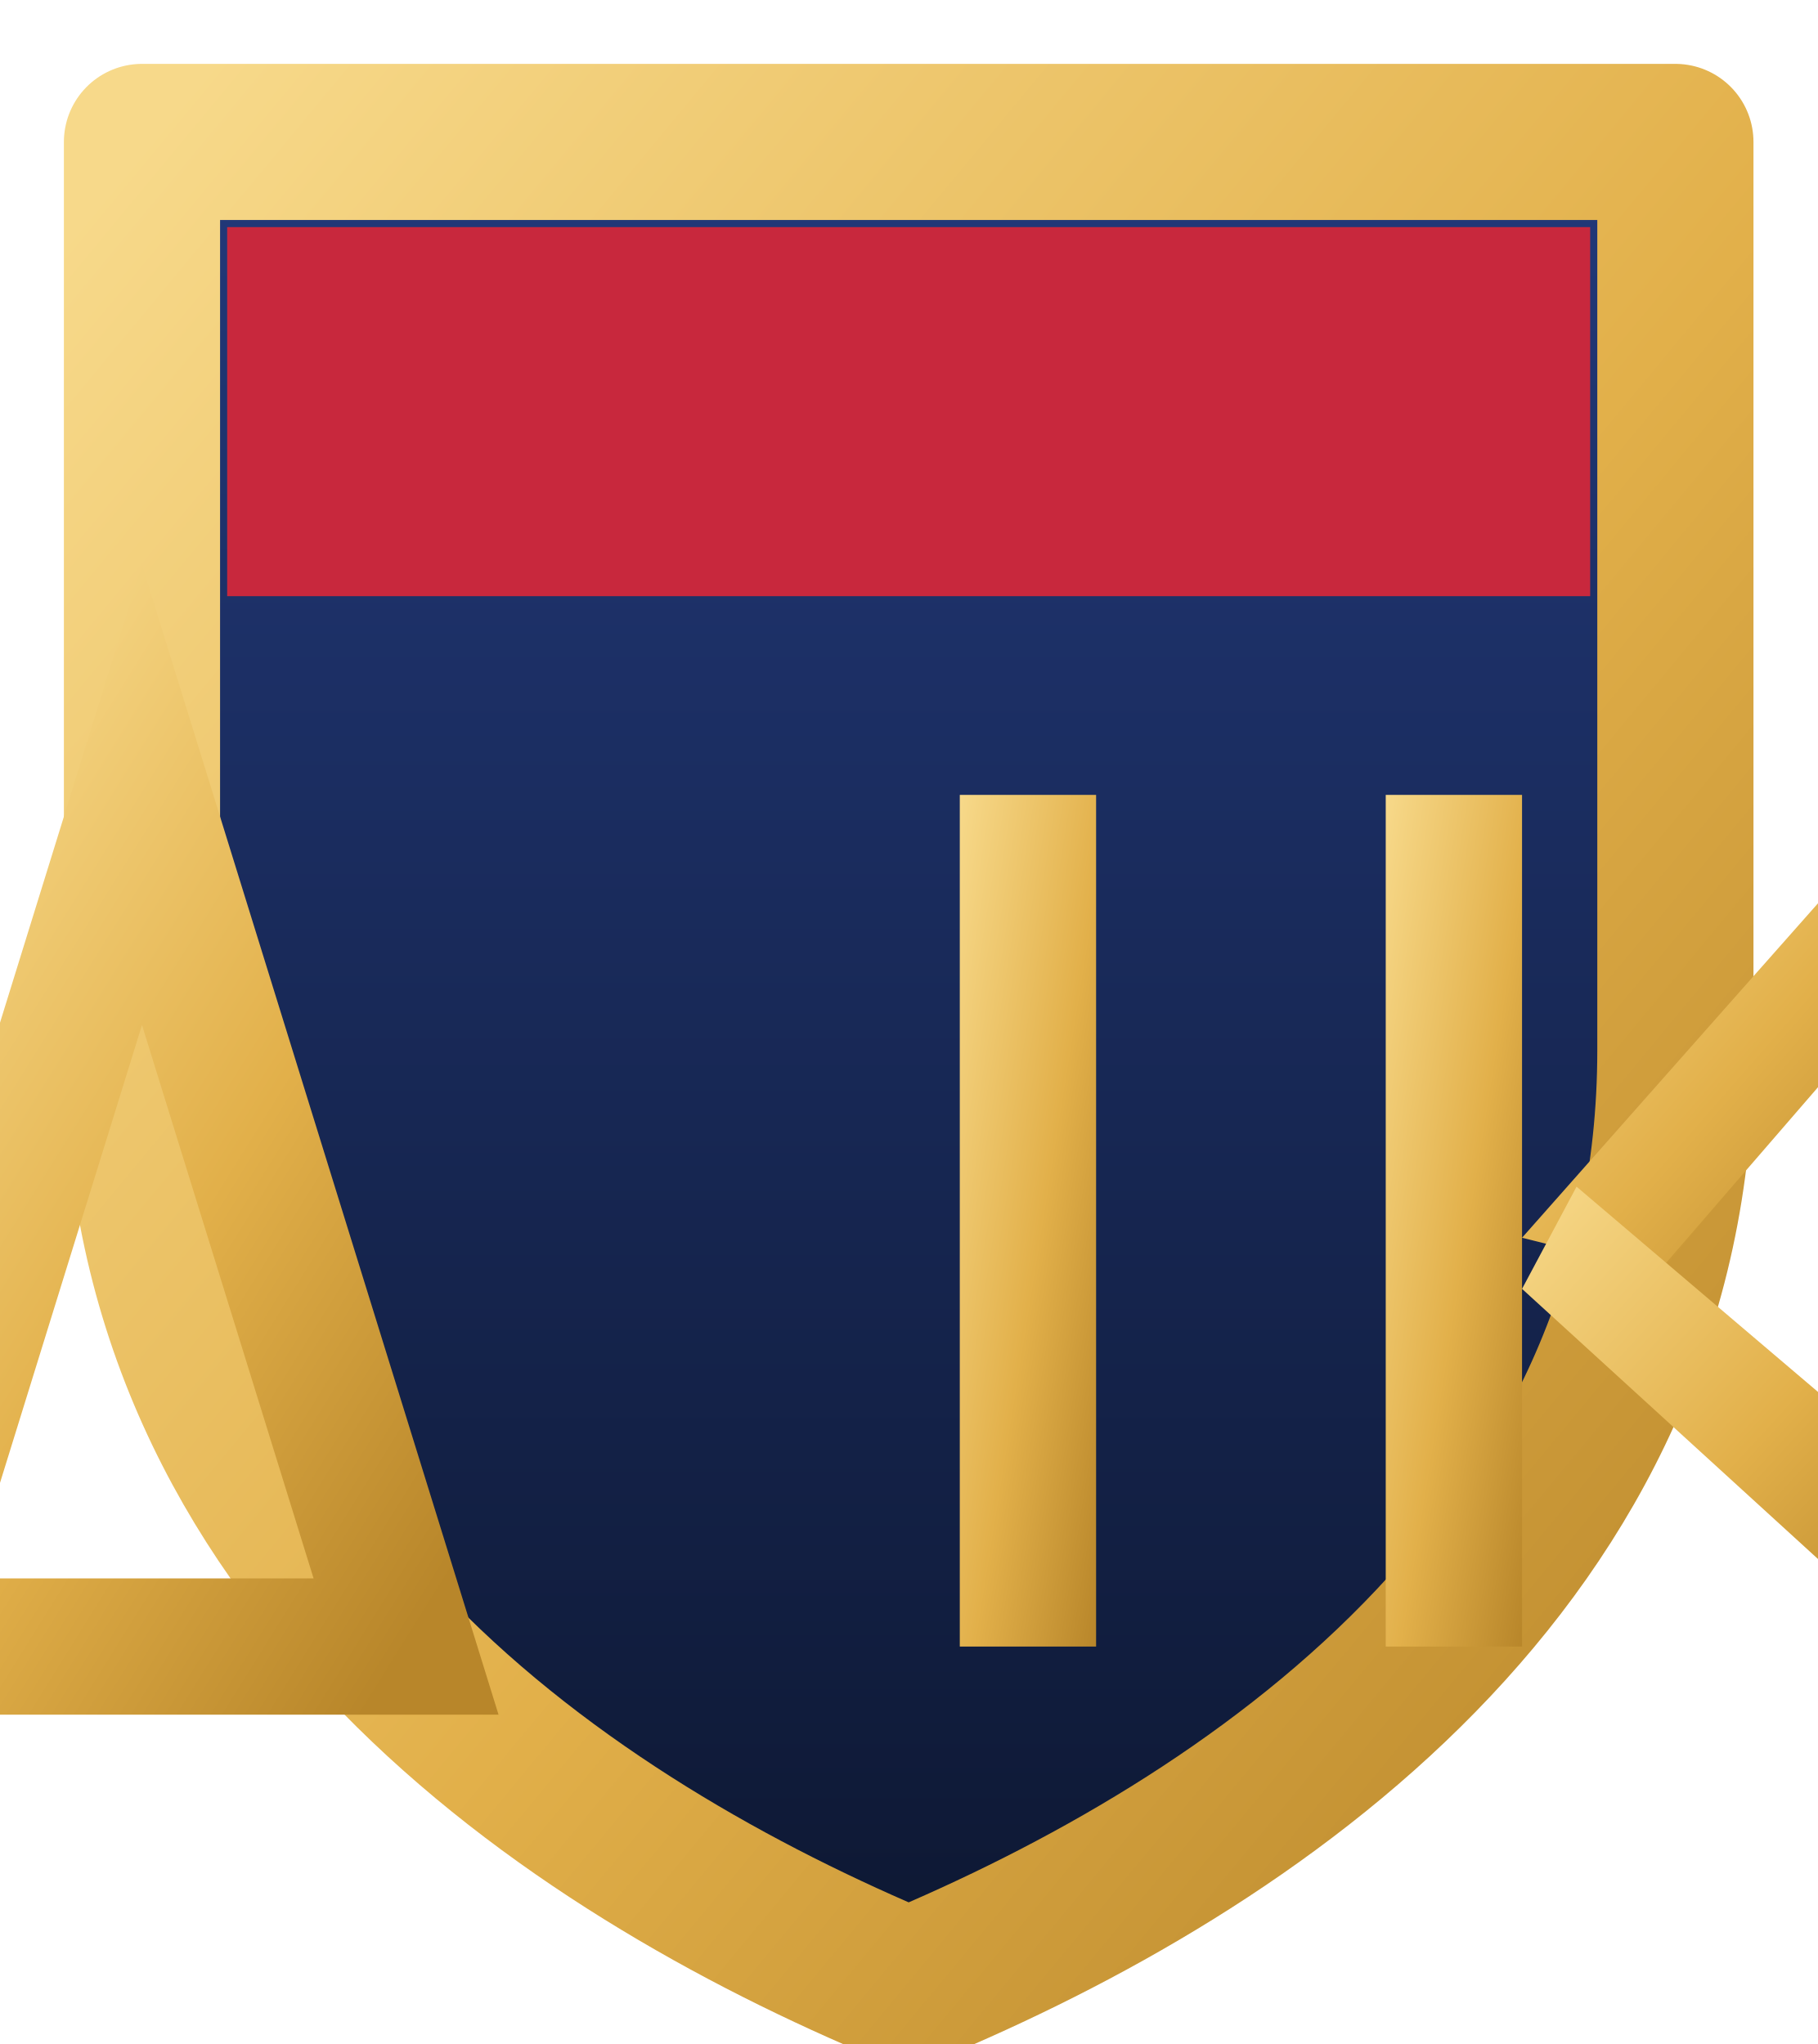
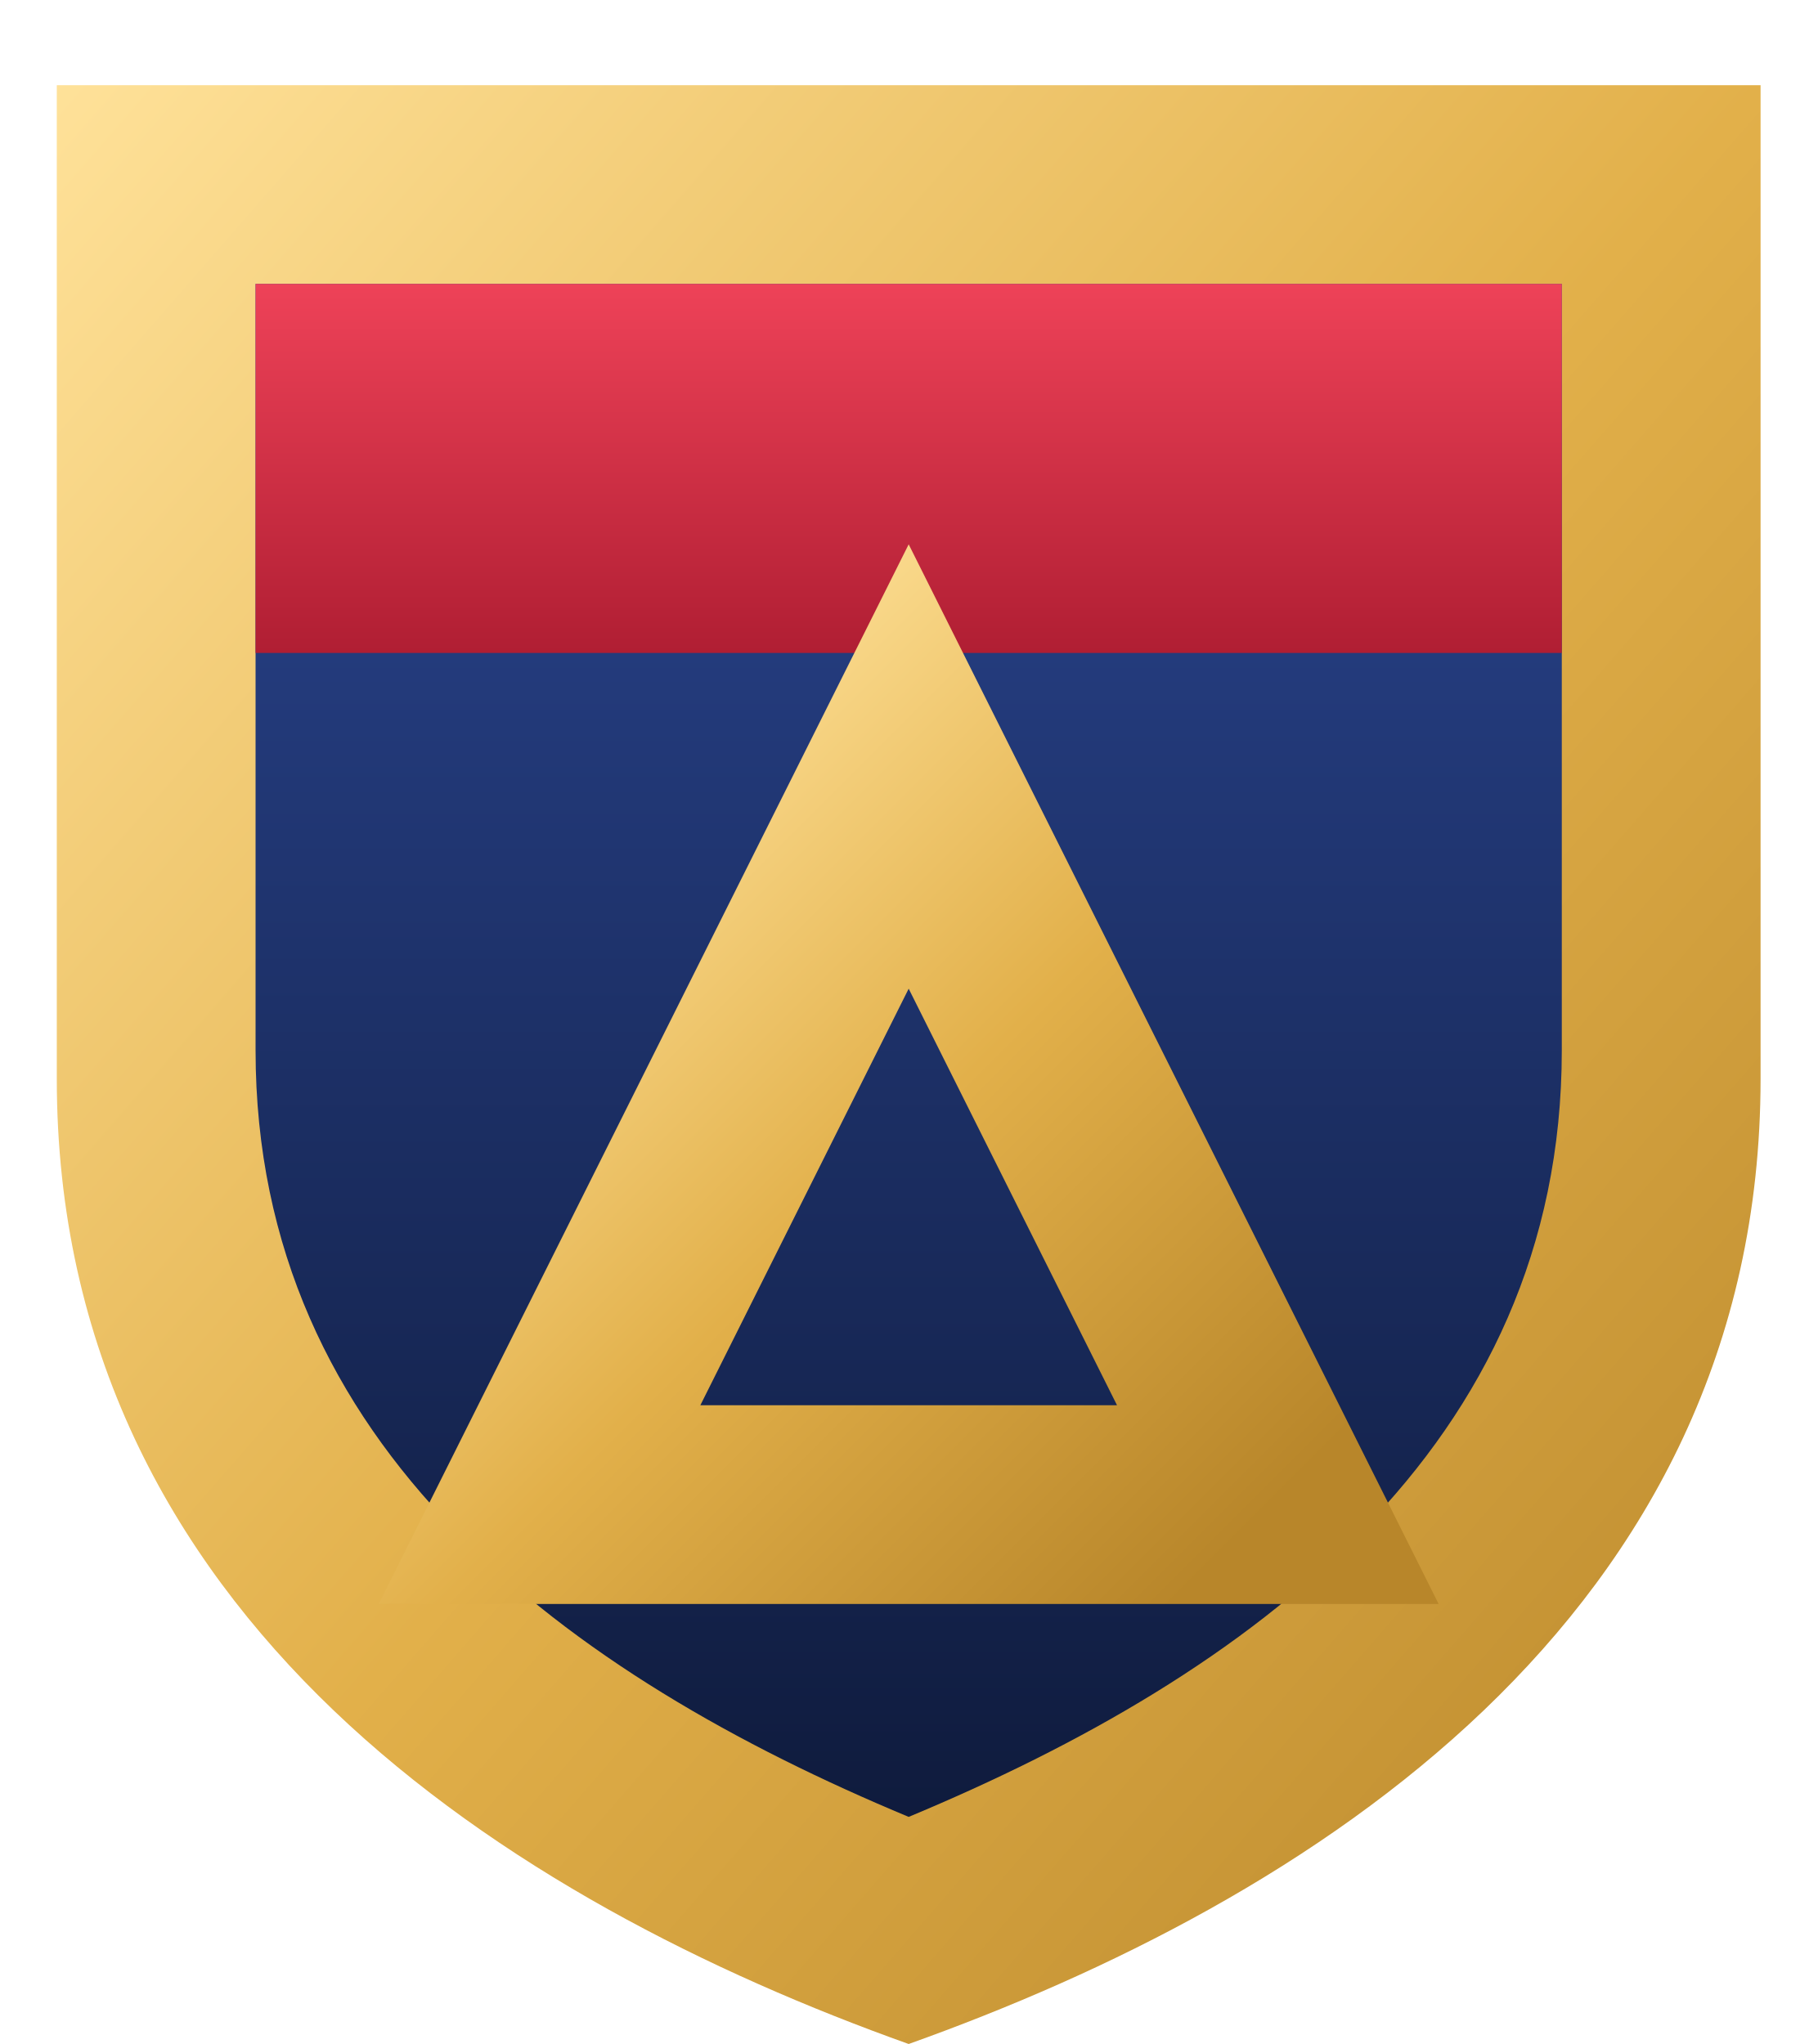
<svg xmlns="http://www.w3.org/2000/svg" viewBox="0 0 64 72">
  <defs>
    <linearGradient id="g" x1="0" y1="0" x2="1" y2="1">
-       <stop offset="0" stop-color="#f7d98a" />
-       <stop offset=".55" stop-color="#e2b04a" />
+       <stop offset="0" stop-color="#ffe29a" />
+       <stop offset=".5" stop-color="#e2b04a" />
      <stop offset="1" stop-color="#b8862a" />
    </linearGradient>
    <linearGradient id="n" x1="0" y1="0" x2="0" y2="1">
-       <stop offset="0" stop-color="#22397a" />
-       <stop offset="1" stop-color="#0d1731" />
+       <stop offset="0" stop-color="#2a4590" />
+       <stop offset="1" stop-color="#0f1b3d" />
+     </linearGradient>
+     <linearGradient id="r" x1="0" y1="0" x2="0" y2="1">
+       <stop offset="0" stop-color="#ee4258" />
+       <stop offset="1" stop-color="#b01e33" />
    </linearGradient>
  </defs>
-   <path d="M5 5H59V37C59 55 44 65 32 70C20 65 5 55 5 37Z" fill="url(#n)" stroke="url(#g)" stroke-width="5.5" stroke-linejoin="round" />
-   <path d="M8 8H56V21H8Z" fill="#c8283d" />
-   <g transform="translate(-4.3,28)">
-     <polygon points="9.3,0 18.6,30 0,30" fill="none" stroke="url(#g)" stroke-width="4.8" stroke-linejoin="miter" />
-     <rect x="38.1" y="0" width="4.8" height="30" fill="url(#g)" />
-     <rect x="53.1" y="0" width="4.8" height="30" fill="url(#g)" />
-     <polygon points="57.9,15.6 71.7,0 72.66,5.28 62.7,16.8" fill="url(#g)" />
-     <polygon points="59.82,13.8 72.66,24.72 71.7,30 57.9,17.4" fill="url(#g)" />
-   </g>
+   <path d="M2 3H62V38C62 57 46 67 32 72C18 67 2 57 2 38Z" fill="url(#g)" />
+   <path d="M9 10H55V37C55 51 44 59 32 64C20 59 9 51 9 37Z" fill="url(#n)" />
+   <path d="M9 10H55V23H9Z" fill="url(#r)" />
+   <path d="M32 27 L45 53 H19 Z" fill="none" stroke="url(#g)" stroke-width="7" stroke-linejoin="miter" />
</svg>
